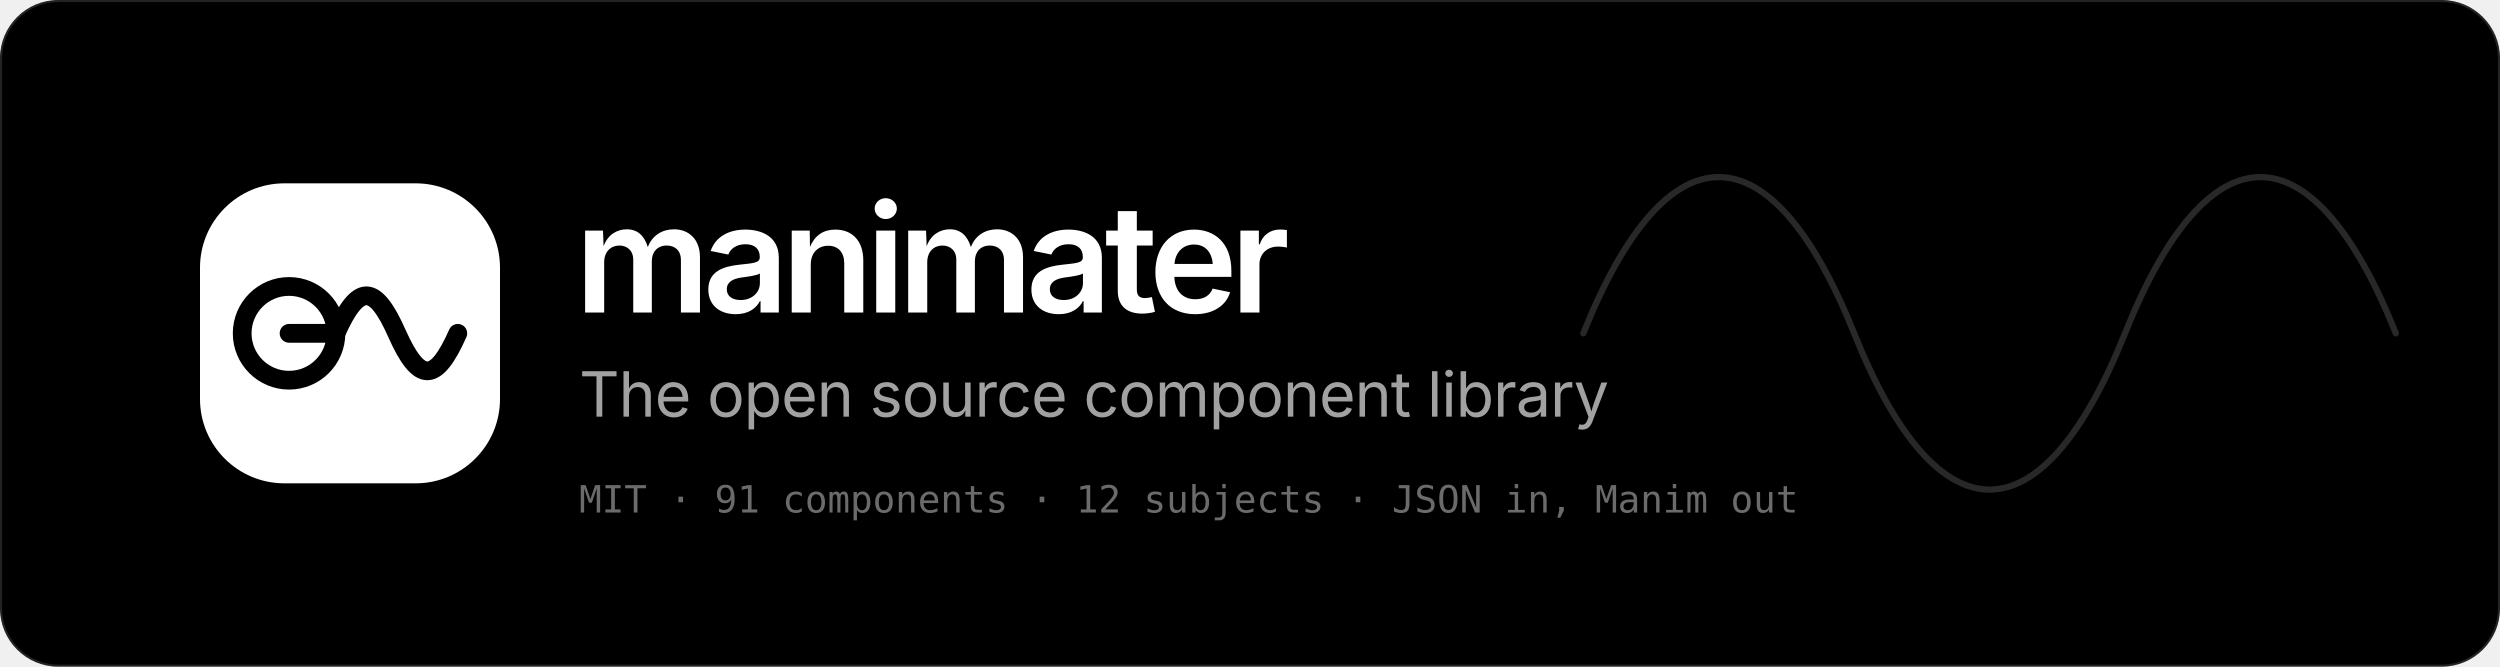
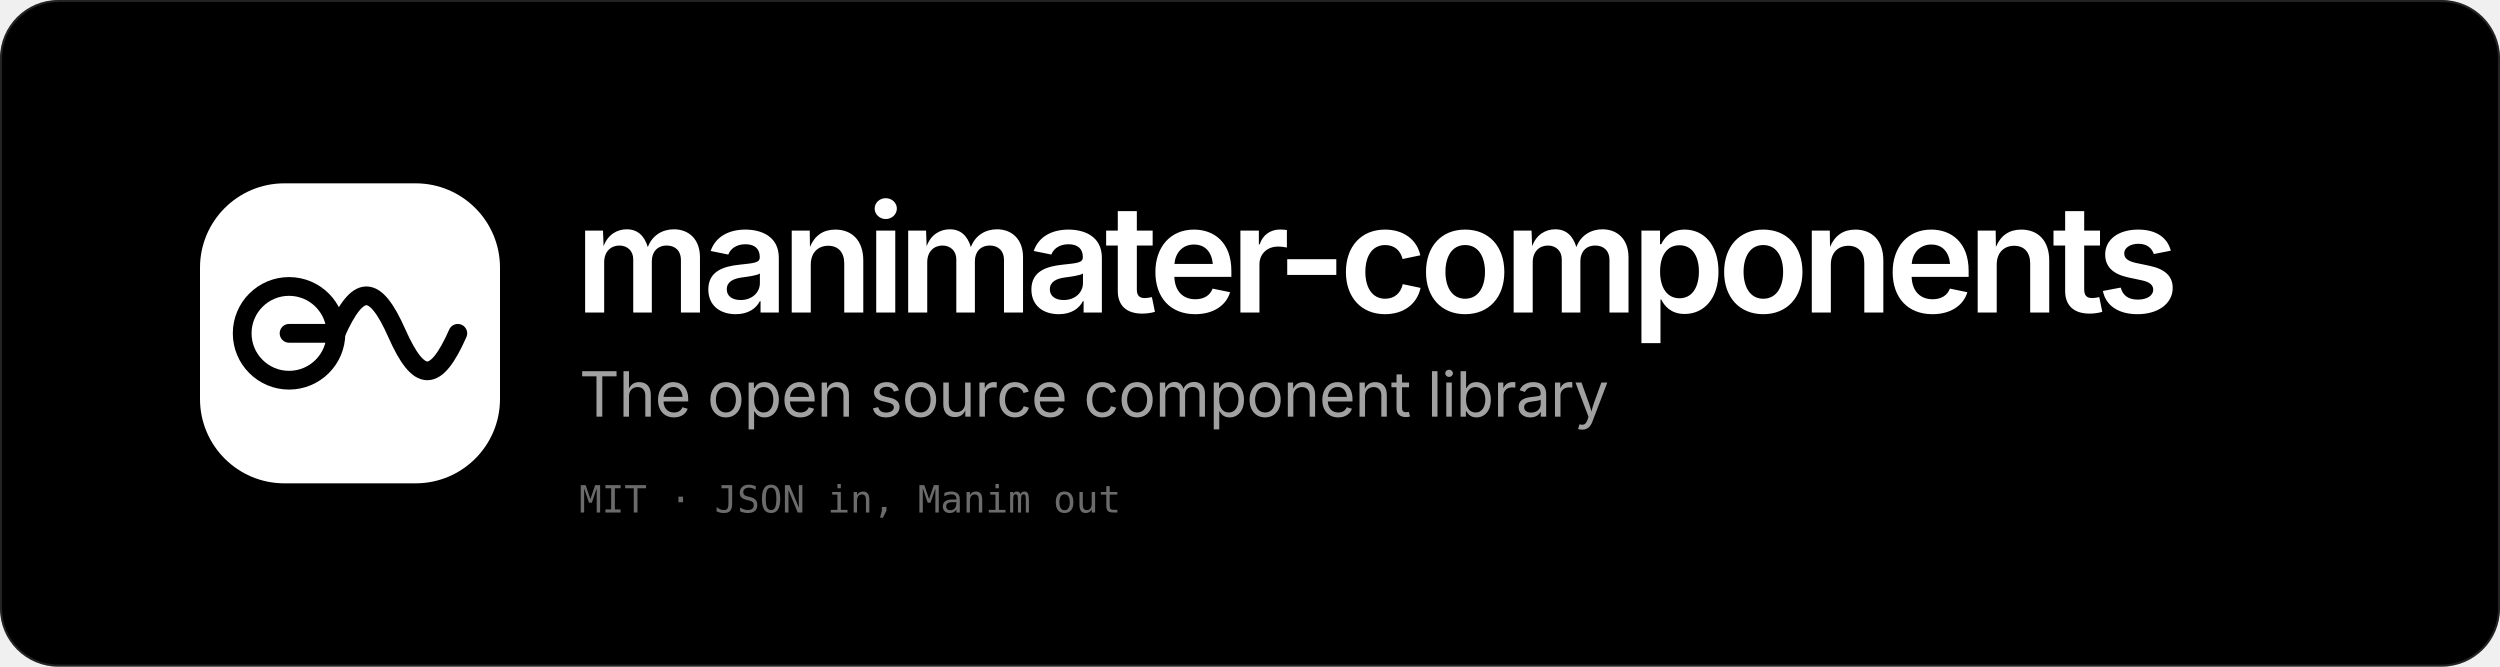
<svg xmlns="http://www.w3.org/2000/svg" viewBox="0 0 1200 320" fill="none" role="img" aria-labelledby="t">
  <rect width="1200" height="320" rx="28" fill="#000" />
  <rect x="0.5" y="0.5" width="1199" height="319" rx="27.5" stroke="#fff" stroke-opacity=".14" />
  <g transform="translate(96 88) scale(2.25)">
    <rect width="64" height="64" rx="18" fill="#fff" />
    <g stroke="#000" stroke-width="4" stroke-linecap="round" stroke-linejoin="round">
      <circle cx="19" cy="32" r="10" />
      <path d="M19 32H29C33.73 21.33 37.27 21.33 42 32C46.73 42.67 50.27 42.67 55 32" />
    </g>
  </g>
  <g font-family="Geist, 'Geist Sans', Inter, -apple-system, 'Segoe UI', Helvetica, Arial, sans-serif" fill="#fff">
-     <text x="276" y="150" font-size="72" font-weight="600" letter-spacing="-3.5">manimater</text>
+     <text x="276" y="150" font-size="72" font-weight="600" letter-spacing="-3.5">manimater-components</text>
    <text x="278" y="200" font-size="30" font-weight="400" fill="#a1a1a1" letter-spacing="-0.4">The open source component library</text>
  </g>
  <g font-family="'Geist Mono', ui-monospace, SFMono-Regular, Menlo, Consolas, monospace" font-size="18" fill="#6b6b6b">
-     <text x="278" y="246">MIT · 91 components · 12 subjects · JSON in, Manim out</text>
+     <text x="278" y="246">MIT · JSON in, Manim out</text>
  </g>
-   <path d="M760 160C800 60 850 60 890 160C930 260 980 260 1020 160C1060 60 1110 60 1150 160" stroke="#fff" stroke-opacity=".16" stroke-width="3" stroke-linecap="round" />
</svg>
